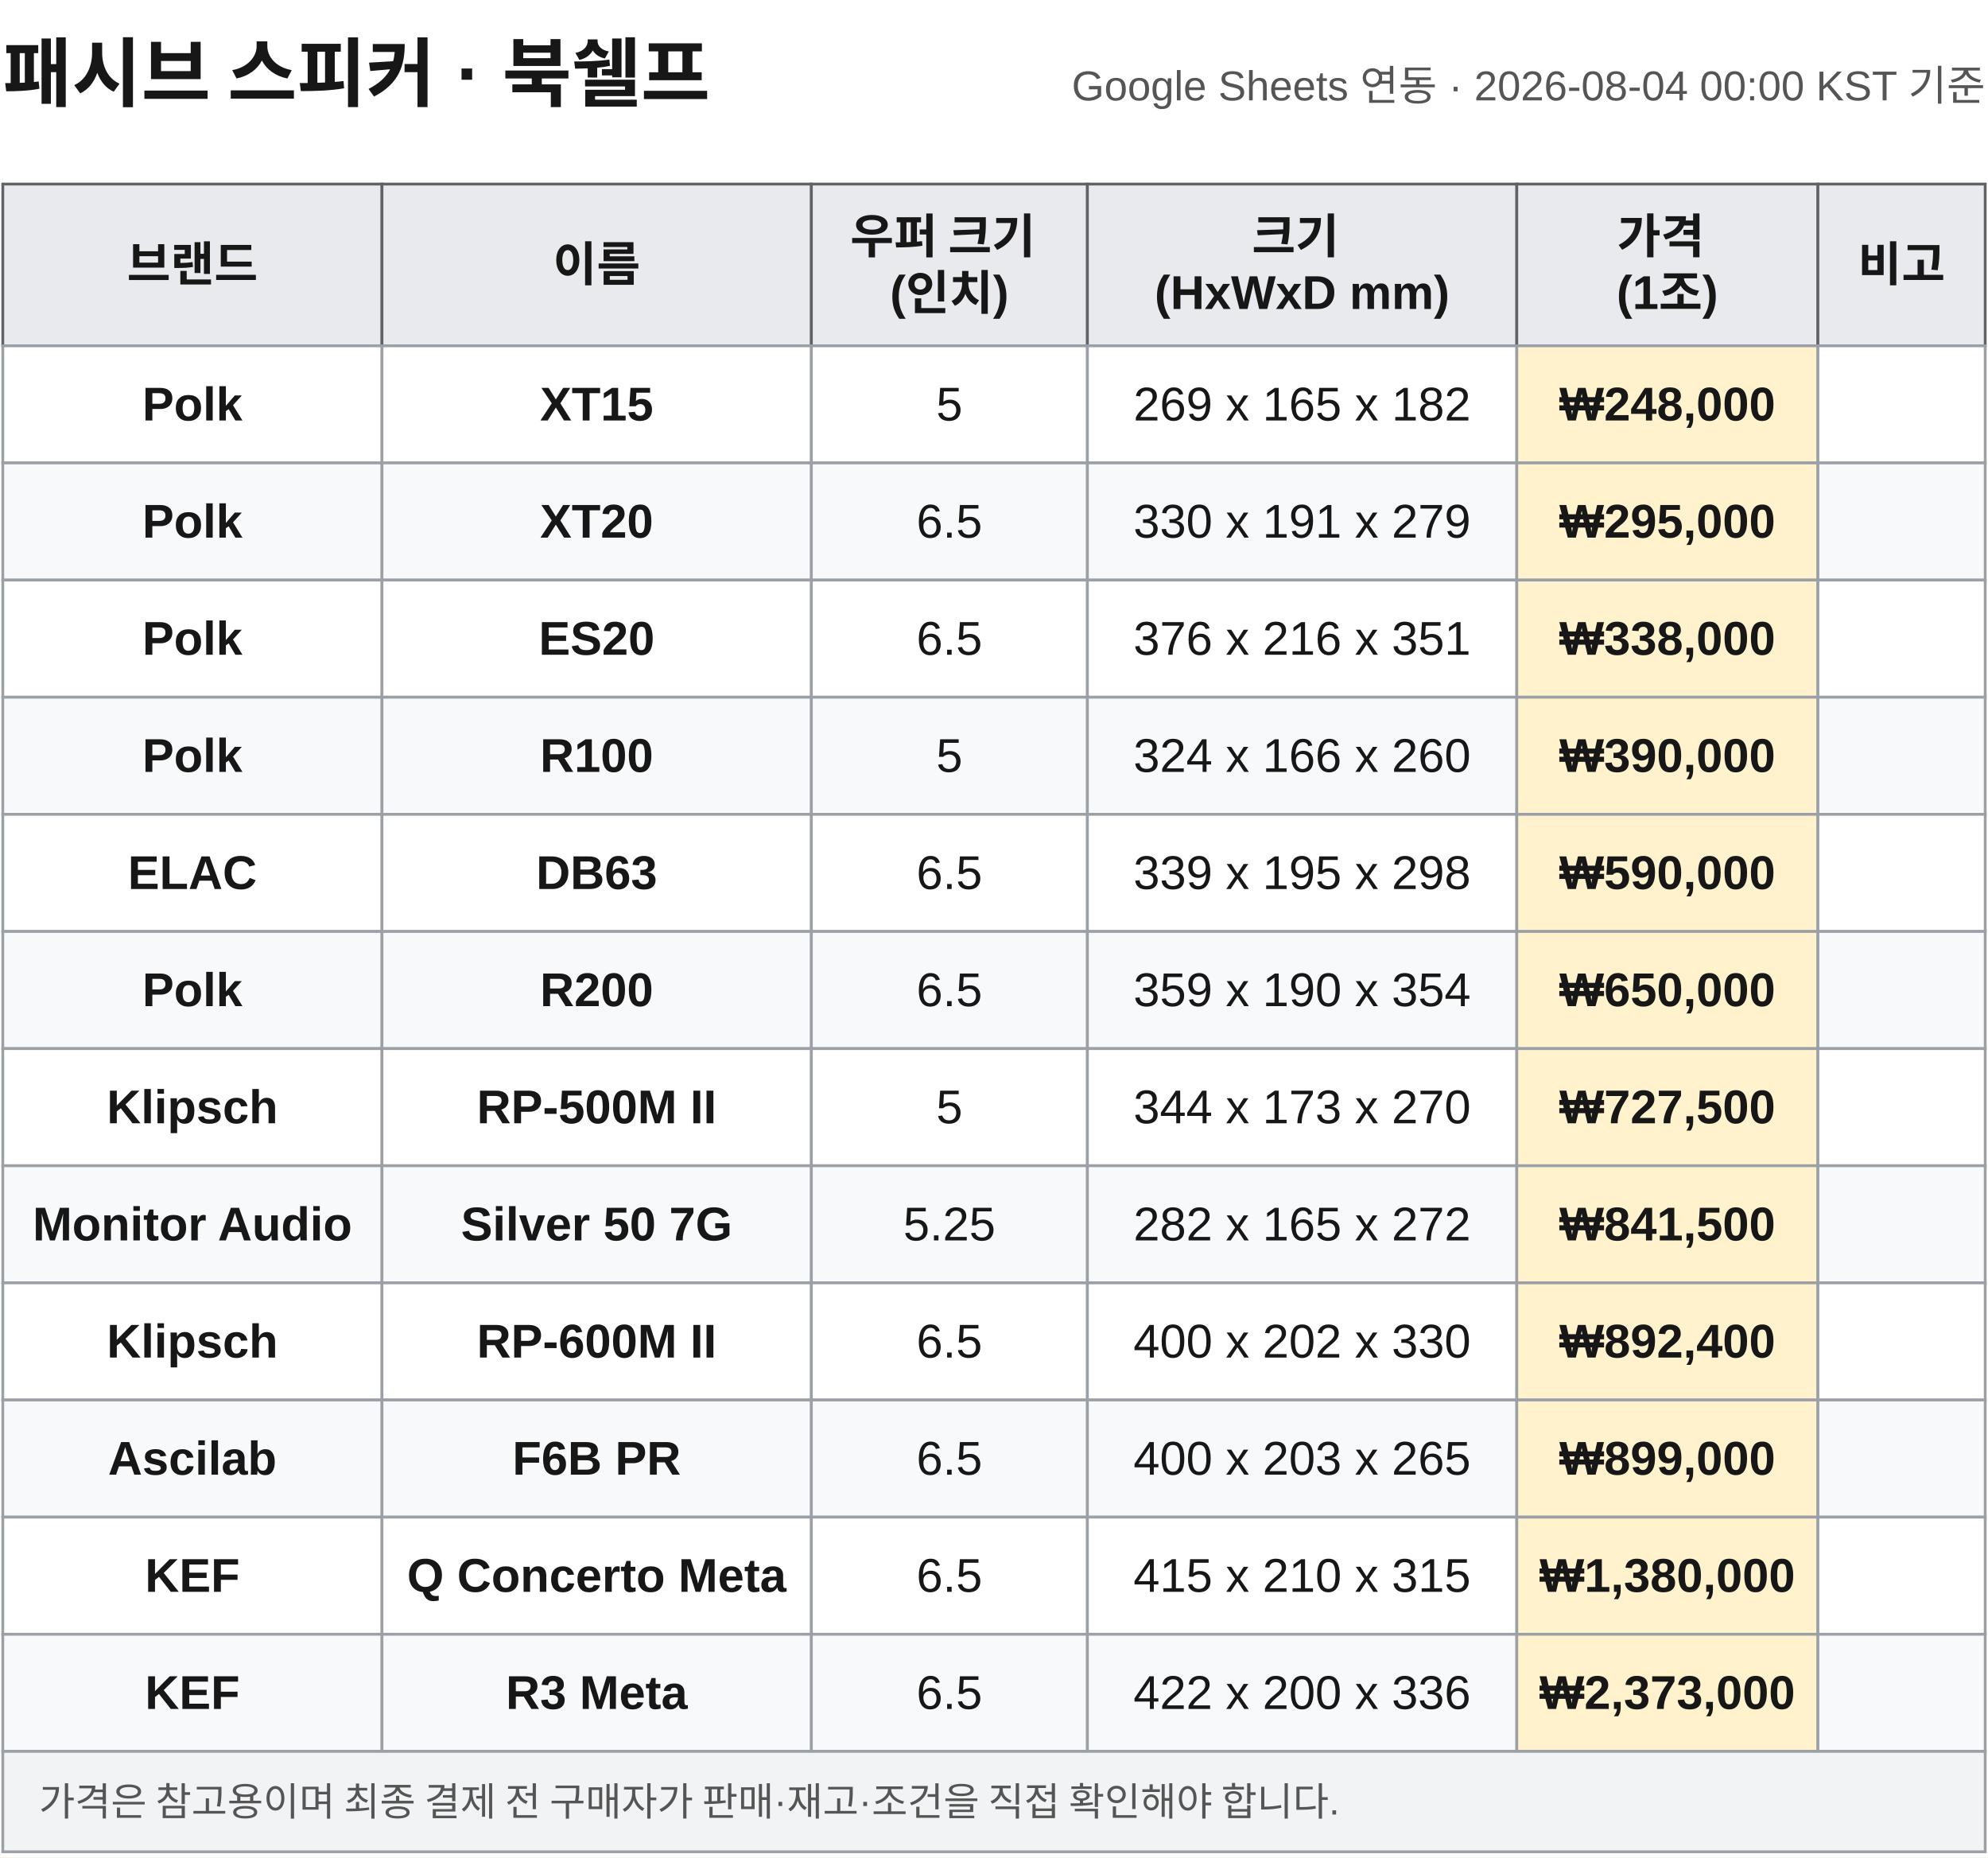
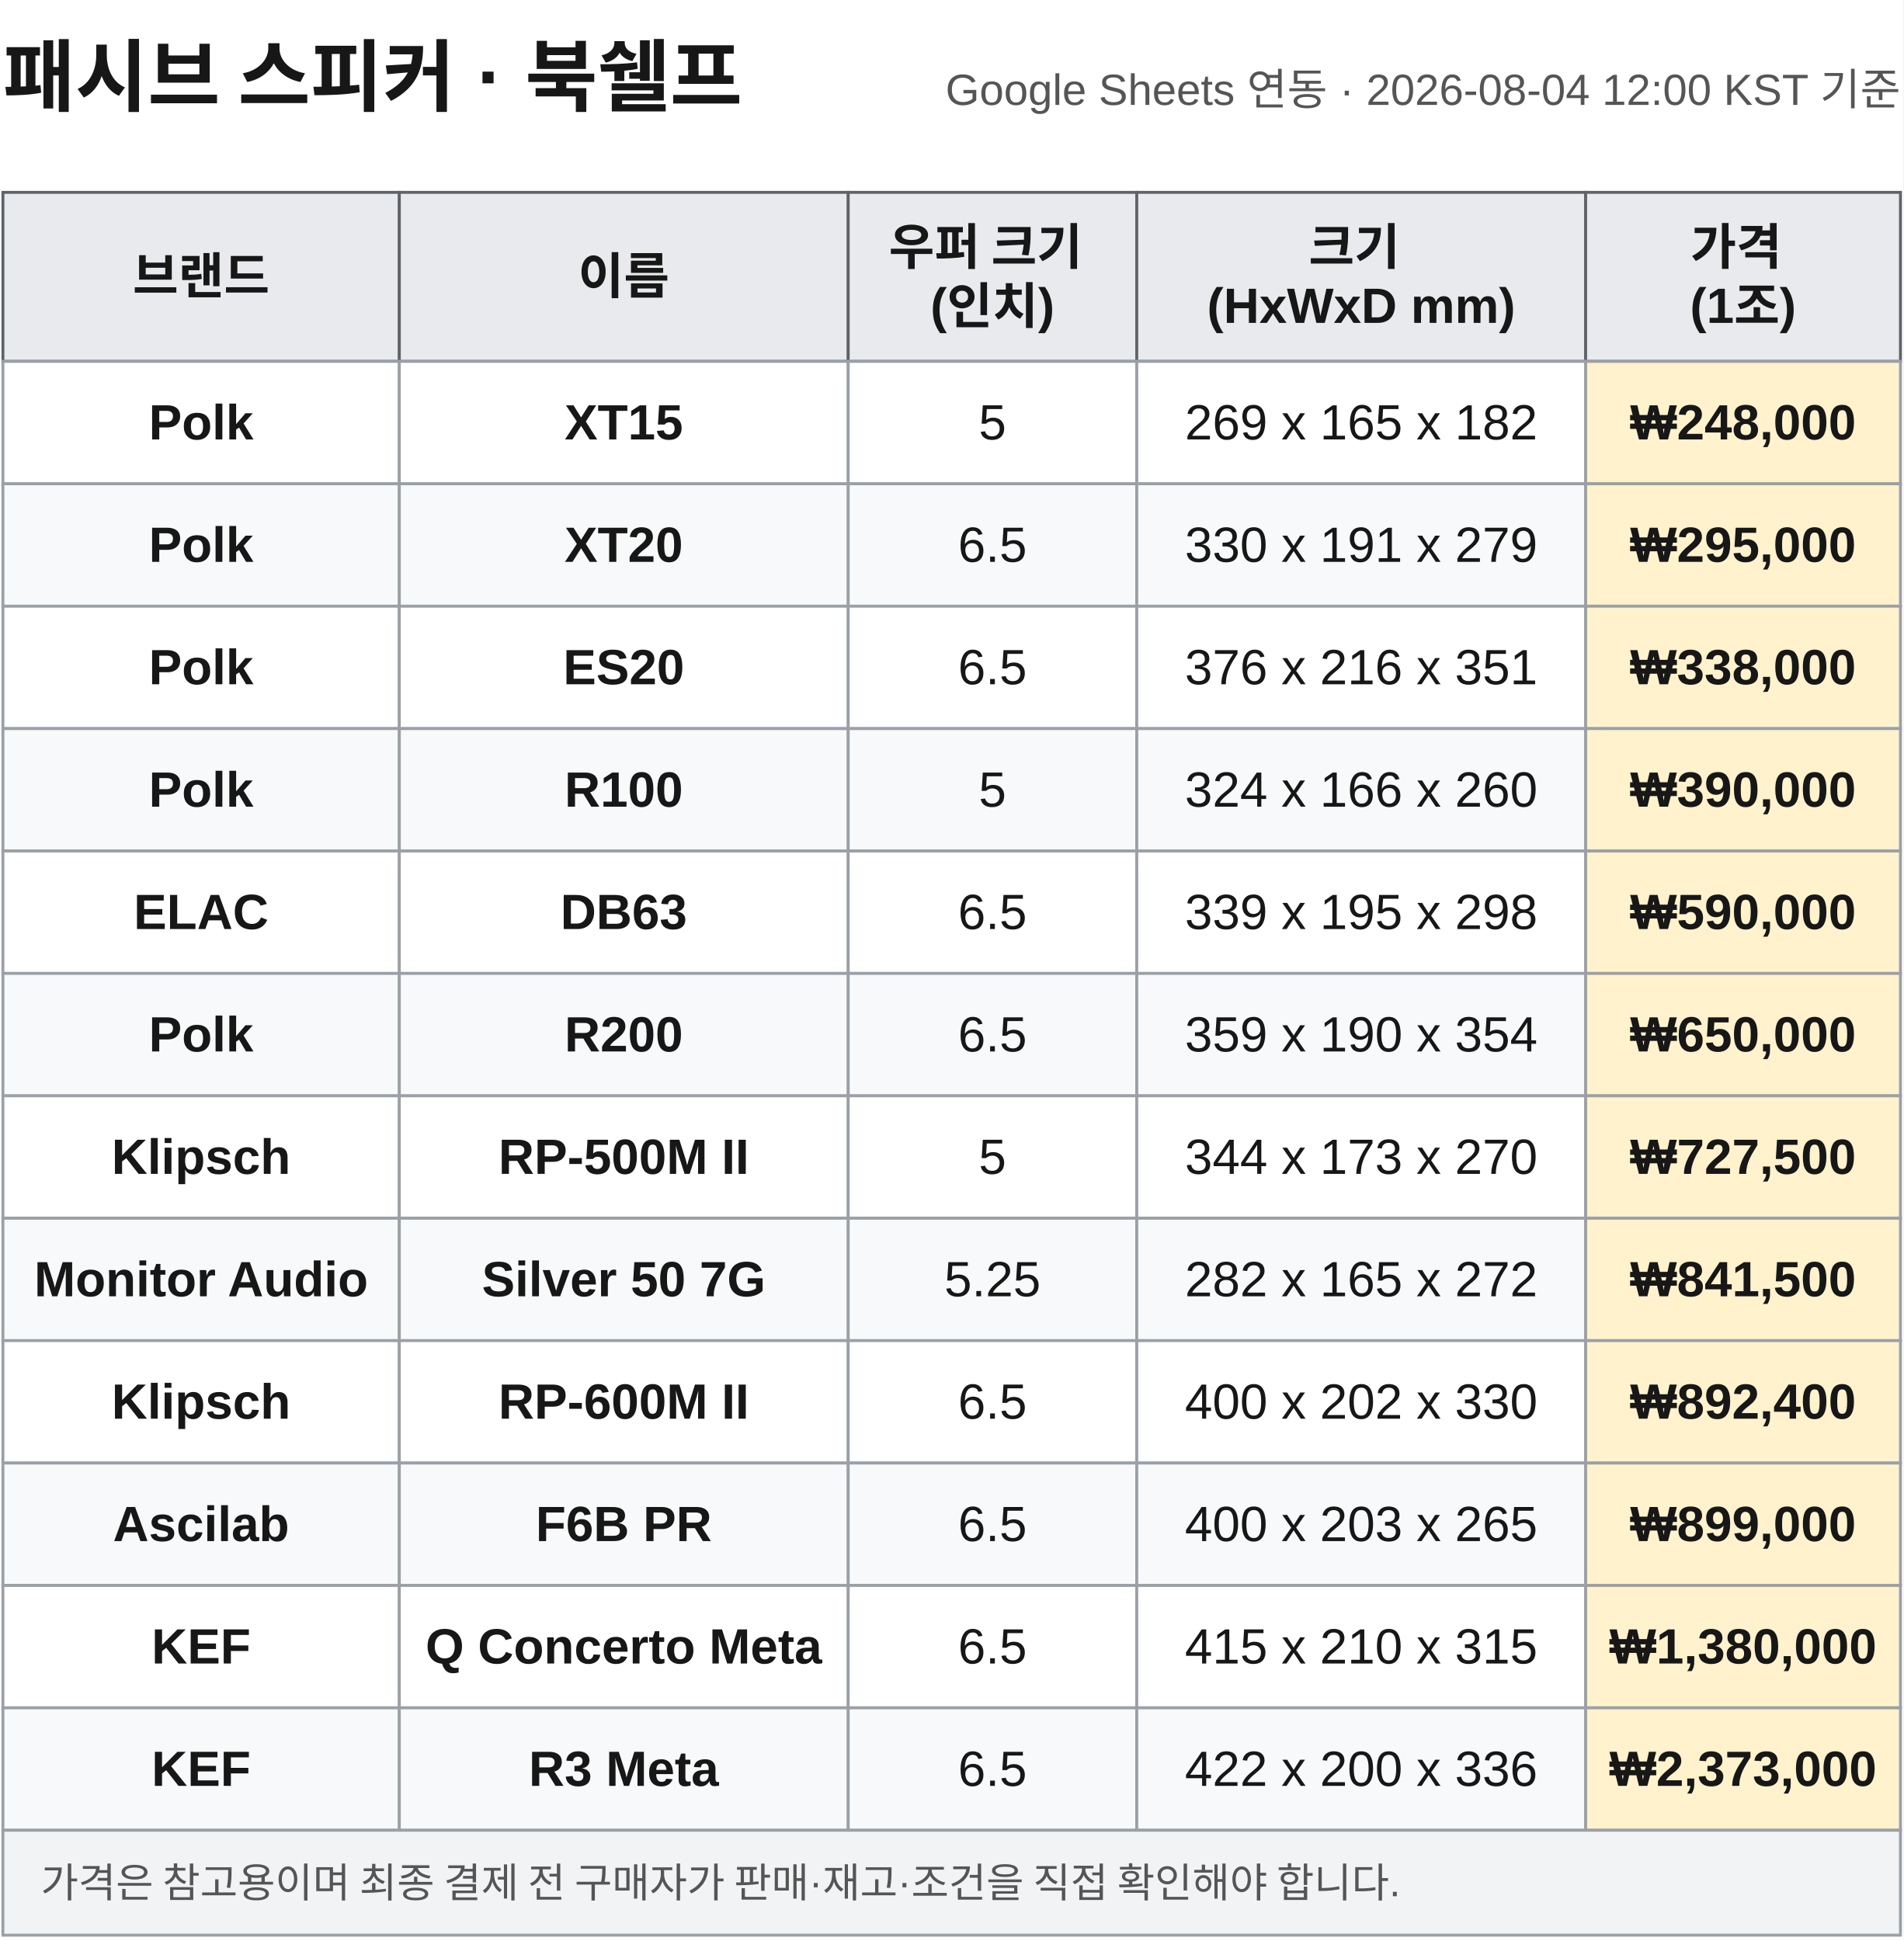
- <svg xmlns="http://www.w3.org/2000/svg" width="713" height="666" viewBox="0 0 713 666">
+ <svg xmlns="http://www.w3.org/2000/svg" width="653" height="666" viewBox="0 0 653 666">
  <style>
    text { font-family: "Noto Sans KR", "Malgun Gothic", "Apple SD Gothic Neo", Arial, sans-serif; fill: #171717; }
    .title { font-size: 27px; font-weight: 900; }
    .sub { font-size: 15px; font-weight: 400; fill: #555; }
    .head { font-weight: 800; }
    .cell { font-weight: 400; }
    .emphasis { font-weight: 700; }
    .foot { font-size: 14px; font-weight: 400; fill: #555; }
  </style>
  <rect width="100%" height="100%" fill="#ffffff" />
  <text class="title" x="1" y="36">패시브 스피커 · 북쉘프</text>
-   <text class="sub" x="712" y="36" text-anchor="end">Google Sheets 연동 · 2026-08-04 00:00 KST 기준</text>
+   <text class="sub" x="652" y="36" text-anchor="end">Google Sheets 연동 · 2026-08-04 12:00 KST 기준</text>
  <rect x="1" y="66" width="136" height="58" fill="#e8eaed" stroke="#5f6368" />
  <text class="head" font-size="17" text-anchor="middle">
    <tspan x="69" y="100.78">브랜드</tspan>
  </text>
  <rect x="137" y="66" width="154" height="58" fill="#e8eaed" stroke="#5f6368" />
  <text class="head" font-size="17" text-anchor="middle">
    <tspan x="214" y="100.78">이름</tspan>
  </text>
  <rect x="291" y="66" width="99" height="58" fill="#e8eaed" stroke="#5f6368" />
  <text class="head" font-size="17" text-anchor="middle">
    <tspan x="340.5" y="90.78">우퍼 크기</tspan>
    <tspan x="340.5" y="110.78">(인치)</tspan>
  </text>
  <rect x="390" y="66" width="154" height="58" fill="#e8eaed" stroke="#5f6368" />
  <text class="head" font-size="17" text-anchor="middle">
    <tspan x="467" y="90.78">크기</tspan>
    <tspan x="467" y="110.78">(HxWxD mm)</tspan>
  </text>
  <rect x="544" y="66" width="108" height="58" fill="#e8eaed" stroke="#5f6368" />
  <text class="head" font-size="17" text-anchor="middle">
    <tspan x="598" y="90.78">가격</tspan>
    <tspan x="598" y="110.78">(1조)</tspan>
  </text>
-   <rect x="652" y="66" width="60" height="58" fill="#e8eaed" stroke="#5f6368" />
-   <text class="head" font-size="17" text-anchor="middle">
-     <tspan x="682" y="100.78">비고</tspan>
-   </text>
  <rect x="1" y="124" width="136" height="42" fill="#ffffff" stroke="#9aa0a6" />
  <text class="emphasis" font-size="17" text-anchor="middle">
    <tspan x="69" y="150.78">Polk</tspan>
  </text>
  <rect x="137" y="124" width="154" height="42" fill="#ffffff" stroke="#9aa0a6" />
  <text class="emphasis" font-size="17" text-anchor="middle">
    <tspan x="214" y="150.78">XT15</tspan>
  </text>
  <rect x="291" y="124" width="99" height="42" fill="#ffffff" stroke="#9aa0a6" />
  <text class="cell" font-size="17" text-anchor="middle">
    <tspan x="340.5" y="150.78">5</tspan>
  </text>
  <rect x="390" y="124" width="154" height="42" fill="#ffffff" stroke="#9aa0a6" />
  <text class="cell" font-size="17" text-anchor="middle">
    <tspan x="467" y="150.78">269 x 165 x 182</tspan>
  </text>
  <rect x="544" y="124" width="108" height="42" fill="#fff2cc" stroke="#9aa0a6" />
  <text class="emphasis" font-size="17" text-anchor="middle">
    <tspan x="598" y="150.78">₩248,000</tspan>
  </text>
-   <rect x="652" y="124" width="60" height="42" fill="#ffffff" stroke="#9aa0a6" />
-   <text class="cell" font-size="17" text-anchor="middle">
-     <tspan x="682" y="150.78" />
-   </text>
  <rect x="1" y="166" width="136" height="42" fill="#f8f9fa" stroke="#9aa0a6" />
  <text class="emphasis" font-size="17" text-anchor="middle">
    <tspan x="69" y="192.78">Polk</tspan>
  </text>
  <rect x="137" y="166" width="154" height="42" fill="#f8f9fa" stroke="#9aa0a6" />
  <text class="emphasis" font-size="17" text-anchor="middle">
    <tspan x="214" y="192.78">XT20</tspan>
  </text>
  <rect x="291" y="166" width="99" height="42" fill="#f8f9fa" stroke="#9aa0a6" />
  <text class="cell" font-size="17" text-anchor="middle">
    <tspan x="340.5" y="192.78">6.5</tspan>
  </text>
  <rect x="390" y="166" width="154" height="42" fill="#f8f9fa" stroke="#9aa0a6" />
  <text class="cell" font-size="17" text-anchor="middle">
    <tspan x="467" y="192.78">330 x 191 x 279</tspan>
  </text>
  <rect x="544" y="166" width="108" height="42" fill="#fff2cc" stroke="#9aa0a6" />
  <text class="emphasis" font-size="17" text-anchor="middle">
    <tspan x="598" y="192.78">₩295,000</tspan>
  </text>
-   <rect x="652" y="166" width="60" height="42" fill="#f8f9fa" stroke="#9aa0a6" />
-   <text class="cell" font-size="17" text-anchor="middle">
-     <tspan x="682" y="192.78" />
-   </text>
  <rect x="1" y="208" width="136" height="42" fill="#ffffff" stroke="#9aa0a6" />
  <text class="emphasis" font-size="17" text-anchor="middle">
    <tspan x="69" y="234.78">Polk</tspan>
  </text>
  <rect x="137" y="208" width="154" height="42" fill="#ffffff" stroke="#9aa0a6" />
  <text class="emphasis" font-size="17" text-anchor="middle">
    <tspan x="214" y="234.78">ES20</tspan>
  </text>
  <rect x="291" y="208" width="99" height="42" fill="#ffffff" stroke="#9aa0a6" />
  <text class="cell" font-size="17" text-anchor="middle">
    <tspan x="340.5" y="234.78">6.5</tspan>
  </text>
  <rect x="390" y="208" width="154" height="42" fill="#ffffff" stroke="#9aa0a6" />
  <text class="cell" font-size="17" text-anchor="middle">
    <tspan x="467" y="234.78">376 x 216 x 351</tspan>
  </text>
  <rect x="544" y="208" width="108" height="42" fill="#fff2cc" stroke="#9aa0a6" />
  <text class="emphasis" font-size="17" text-anchor="middle">
    <tspan x="598" y="234.78">₩338,000</tspan>
  </text>
-   <rect x="652" y="208" width="60" height="42" fill="#ffffff" stroke="#9aa0a6" />
-   <text class="cell" font-size="17" text-anchor="middle">
-     <tspan x="682" y="234.78" />
-   </text>
  <rect x="1" y="250" width="136" height="42" fill="#f8f9fa" stroke="#9aa0a6" />
  <text class="emphasis" font-size="17" text-anchor="middle">
    <tspan x="69" y="276.78">Polk</tspan>
  </text>
  <rect x="137" y="250" width="154" height="42" fill="#f8f9fa" stroke="#9aa0a6" />
  <text class="emphasis" font-size="17" text-anchor="middle">
    <tspan x="214" y="276.78">R100</tspan>
  </text>
  <rect x="291" y="250" width="99" height="42" fill="#f8f9fa" stroke="#9aa0a6" />
  <text class="cell" font-size="17" text-anchor="middle">
    <tspan x="340.5" y="276.78">5</tspan>
  </text>
  <rect x="390" y="250" width="154" height="42" fill="#f8f9fa" stroke="#9aa0a6" />
  <text class="cell" font-size="17" text-anchor="middle">
    <tspan x="467" y="276.78">324 x 166 x 260</tspan>
  </text>
  <rect x="544" y="250" width="108" height="42" fill="#fff2cc" stroke="#9aa0a6" />
  <text class="emphasis" font-size="17" text-anchor="middle">
    <tspan x="598" y="276.78">₩390,000</tspan>
  </text>
-   <rect x="652" y="250" width="60" height="42" fill="#f8f9fa" stroke="#9aa0a6" />
-   <text class="cell" font-size="17" text-anchor="middle">
-     <tspan x="682" y="276.78" />
-   </text>
  <rect x="1" y="292" width="136" height="42" fill="#ffffff" stroke="#9aa0a6" />
  <text class="emphasis" font-size="17" text-anchor="middle">
    <tspan x="69" y="318.78">ELAC</tspan>
  </text>
  <rect x="137" y="292" width="154" height="42" fill="#ffffff" stroke="#9aa0a6" />
  <text class="emphasis" font-size="17" text-anchor="middle">
    <tspan x="214" y="318.78">DB63</tspan>
  </text>
  <rect x="291" y="292" width="99" height="42" fill="#ffffff" stroke="#9aa0a6" />
  <text class="cell" font-size="17" text-anchor="middle">
    <tspan x="340.5" y="318.78">6.5</tspan>
  </text>
  <rect x="390" y="292" width="154" height="42" fill="#ffffff" stroke="#9aa0a6" />
  <text class="cell" font-size="17" text-anchor="middle">
    <tspan x="467" y="318.78">339 x 195 x 298</tspan>
  </text>
  <rect x="544" y="292" width="108" height="42" fill="#fff2cc" stroke="#9aa0a6" />
  <text class="emphasis" font-size="17" text-anchor="middle">
    <tspan x="598" y="318.78">₩590,000</tspan>
  </text>
-   <rect x="652" y="292" width="60" height="42" fill="#ffffff" stroke="#9aa0a6" />
-   <text class="cell" font-size="17" text-anchor="middle">
-     <tspan x="682" y="318.78" />
-   </text>
  <rect x="1" y="334" width="136" height="42" fill="#f8f9fa" stroke="#9aa0a6" />
  <text class="emphasis" font-size="17" text-anchor="middle">
    <tspan x="69" y="360.78">Polk</tspan>
  </text>
  <rect x="137" y="334" width="154" height="42" fill="#f8f9fa" stroke="#9aa0a6" />
  <text class="emphasis" font-size="17" text-anchor="middle">
    <tspan x="214" y="360.78">R200</tspan>
  </text>
  <rect x="291" y="334" width="99" height="42" fill="#f8f9fa" stroke="#9aa0a6" />
  <text class="cell" font-size="17" text-anchor="middle">
    <tspan x="340.5" y="360.78">6.5</tspan>
  </text>
  <rect x="390" y="334" width="154" height="42" fill="#f8f9fa" stroke="#9aa0a6" />
  <text class="cell" font-size="17" text-anchor="middle">
    <tspan x="467" y="360.78">359 x 190 x 354</tspan>
  </text>
  <rect x="544" y="334" width="108" height="42" fill="#fff2cc" stroke="#9aa0a6" />
  <text class="emphasis" font-size="17" text-anchor="middle">
    <tspan x="598" y="360.78">₩650,000</tspan>
  </text>
-   <rect x="652" y="334" width="60" height="42" fill="#f8f9fa" stroke="#9aa0a6" />
-   <text class="cell" font-size="17" text-anchor="middle">
-     <tspan x="682" y="360.78" />
-   </text>
  <rect x="1" y="376" width="136" height="42" fill="#ffffff" stroke="#9aa0a6" />
  <text class="emphasis" font-size="17" text-anchor="middle">
    <tspan x="69" y="402.78">Klipsch</tspan>
  </text>
  <rect x="137" y="376" width="154" height="42" fill="#ffffff" stroke="#9aa0a6" />
  <text class="emphasis" font-size="17" text-anchor="middle">
    <tspan x="214" y="402.78">RP-500M II</tspan>
  </text>
  <rect x="291" y="376" width="99" height="42" fill="#ffffff" stroke="#9aa0a6" />
  <text class="cell" font-size="17" text-anchor="middle">
    <tspan x="340.5" y="402.78">5</tspan>
  </text>
  <rect x="390" y="376" width="154" height="42" fill="#ffffff" stroke="#9aa0a6" />
  <text class="cell" font-size="17" text-anchor="middle">
    <tspan x="467" y="402.78">344 x 173 x 270</tspan>
  </text>
  <rect x="544" y="376" width="108" height="42" fill="#fff2cc" stroke="#9aa0a6" />
  <text class="emphasis" font-size="17" text-anchor="middle">
    <tspan x="598" y="402.78">₩727,500</tspan>
  </text>
-   <rect x="652" y="376" width="60" height="42" fill="#ffffff" stroke="#9aa0a6" />
-   <text class="cell" font-size="17" text-anchor="middle">
-     <tspan x="682" y="402.78" />
-   </text>
  <rect x="1" y="418" width="136" height="42" fill="#f8f9fa" stroke="#9aa0a6" />
  <text class="emphasis" font-size="17" text-anchor="middle">
    <tspan x="69" y="444.78">Monitor Audio</tspan>
  </text>
  <rect x="137" y="418" width="154" height="42" fill="#f8f9fa" stroke="#9aa0a6" />
  <text class="emphasis" font-size="17" text-anchor="middle">
    <tspan x="214" y="444.78">Silver 50 7G</tspan>
  </text>
  <rect x="291" y="418" width="99" height="42" fill="#f8f9fa" stroke="#9aa0a6" />
  <text class="cell" font-size="17" text-anchor="middle">
    <tspan x="340.5" y="444.78">5.25</tspan>
  </text>
  <rect x="390" y="418" width="154" height="42" fill="#f8f9fa" stroke="#9aa0a6" />
  <text class="cell" font-size="17" text-anchor="middle">
    <tspan x="467" y="444.78">282 x 165 x 272</tspan>
  </text>
  <rect x="544" y="418" width="108" height="42" fill="#fff2cc" stroke="#9aa0a6" />
  <text class="emphasis" font-size="17" text-anchor="middle">
    <tspan x="598" y="444.78">₩841,500</tspan>
  </text>
-   <rect x="652" y="418" width="60" height="42" fill="#f8f9fa" stroke="#9aa0a6" />
-   <text class="cell" font-size="17" text-anchor="middle">
-     <tspan x="682" y="444.78" />
-   </text>
  <rect x="1" y="460" width="136" height="42" fill="#ffffff" stroke="#9aa0a6" />
  <text class="emphasis" font-size="17" text-anchor="middle">
    <tspan x="69" y="486.78">Klipsch</tspan>
  </text>
  <rect x="137" y="460" width="154" height="42" fill="#ffffff" stroke="#9aa0a6" />
  <text class="emphasis" font-size="17" text-anchor="middle">
    <tspan x="214" y="486.78">RP-600M II</tspan>
  </text>
  <rect x="291" y="460" width="99" height="42" fill="#ffffff" stroke="#9aa0a6" />
  <text class="cell" font-size="17" text-anchor="middle">
    <tspan x="340.5" y="486.78">6.5</tspan>
  </text>
  <rect x="390" y="460" width="154" height="42" fill="#ffffff" stroke="#9aa0a6" />
  <text class="cell" font-size="17" text-anchor="middle">
    <tspan x="467" y="486.78">400 x 202 x 330</tspan>
  </text>
  <rect x="544" y="460" width="108" height="42" fill="#fff2cc" stroke="#9aa0a6" />
  <text class="emphasis" font-size="17" text-anchor="middle">
    <tspan x="598" y="486.78">₩892,400</tspan>
  </text>
-   <rect x="652" y="460" width="60" height="42" fill="#ffffff" stroke="#9aa0a6" />
-   <text class="cell" font-size="17" text-anchor="middle">
-     <tspan x="682" y="486.78" />
-   </text>
  <rect x="1" y="502" width="136" height="42" fill="#f8f9fa" stroke="#9aa0a6" />
  <text class="emphasis" font-size="17" text-anchor="middle">
    <tspan x="69" y="528.78">Ascilab</tspan>
  </text>
  <rect x="137" y="502" width="154" height="42" fill="#f8f9fa" stroke="#9aa0a6" />
  <text class="emphasis" font-size="17" text-anchor="middle">
    <tspan x="214" y="528.78">F6B PR</tspan>
  </text>
  <rect x="291" y="502" width="99" height="42" fill="#f8f9fa" stroke="#9aa0a6" />
  <text class="cell" font-size="17" text-anchor="middle">
    <tspan x="340.5" y="528.78">6.5</tspan>
  </text>
  <rect x="390" y="502" width="154" height="42" fill="#f8f9fa" stroke="#9aa0a6" />
  <text class="cell" font-size="17" text-anchor="middle">
    <tspan x="467" y="528.78">400 x 203 x 265</tspan>
  </text>
  <rect x="544" y="502" width="108" height="42" fill="#fff2cc" stroke="#9aa0a6" />
  <text class="emphasis" font-size="17" text-anchor="middle">
    <tspan x="598" y="528.78">₩899,000</tspan>
  </text>
-   <rect x="652" y="502" width="60" height="42" fill="#f8f9fa" stroke="#9aa0a6" />
-   <text class="cell" font-size="17" text-anchor="middle">
-     <tspan x="682" y="528.78" />
-   </text>
  <rect x="1" y="544" width="136" height="42" fill="#ffffff" stroke="#9aa0a6" />
  <text class="emphasis" font-size="17" text-anchor="middle">
    <tspan x="69" y="570.78">KEF</tspan>
  </text>
  <rect x="137" y="544" width="154" height="42" fill="#ffffff" stroke="#9aa0a6" />
  <text class="emphasis" font-size="17" text-anchor="middle">
    <tspan x="214" y="570.78">Q Concerto Meta</tspan>
  </text>
  <rect x="291" y="544" width="99" height="42" fill="#ffffff" stroke="#9aa0a6" />
  <text class="cell" font-size="17" text-anchor="middle">
    <tspan x="340.5" y="570.78">6.5</tspan>
  </text>
  <rect x="390" y="544" width="154" height="42" fill="#ffffff" stroke="#9aa0a6" />
  <text class="cell" font-size="17" text-anchor="middle">
    <tspan x="467" y="570.78">415 x 210 x 315</tspan>
  </text>
  <rect x="544" y="544" width="108" height="42" fill="#fff2cc" stroke="#9aa0a6" />
  <text class="emphasis" font-size="17" text-anchor="middle">
    <tspan x="598" y="570.78">₩1,380,000</tspan>
  </text>
-   <rect x="652" y="544" width="60" height="42" fill="#ffffff" stroke="#9aa0a6" />
-   <text class="cell" font-size="17" text-anchor="middle">
-     <tspan x="682" y="570.78" />
-   </text>
  <rect x="1" y="586" width="136" height="42" fill="#f8f9fa" stroke="#9aa0a6" />
  <text class="emphasis" font-size="17" text-anchor="middle">
    <tspan x="69" y="612.78">KEF</tspan>
  </text>
  <rect x="137" y="586" width="154" height="42" fill="#f8f9fa" stroke="#9aa0a6" />
  <text class="emphasis" font-size="17" text-anchor="middle">
    <tspan x="214" y="612.78">R3 Meta</tspan>
  </text>
  <rect x="291" y="586" width="99" height="42" fill="#f8f9fa" stroke="#9aa0a6" />
  <text class="cell" font-size="17" text-anchor="middle">
    <tspan x="340.5" y="612.78">6.5</tspan>
  </text>
  <rect x="390" y="586" width="154" height="42" fill="#f8f9fa" stroke="#9aa0a6" />
  <text class="cell" font-size="17" text-anchor="middle">
    <tspan x="467" y="612.78">422 x 200 x 336</tspan>
  </text>
  <rect x="544" y="586" width="108" height="42" fill="#fff2cc" stroke="#9aa0a6" />
  <text class="emphasis" font-size="17" text-anchor="middle">
    <tspan x="598" y="612.78">₩2,373,000</tspan>
  </text>
-   <rect x="652" y="586" width="60" height="42" fill="#f8f9fa" stroke="#9aa0a6" />
-   <text class="cell" font-size="17" text-anchor="middle">
-     <tspan x="682" y="612.78" />
-   </text>
-   <rect x="1" y="628" width="711" height="36" fill="#f1f3f4" stroke="#9aa0a6" />
+   <rect x="1" y="628" width="651" height="36" fill="#f1f3f4" stroke="#9aa0a6" />
  <text class="foot" x="14" y="651">가격은 참고용이며 최종 결제 전 구매자가 판매·재고·조건을 직접 확인해야 합니다.</text>
</svg>
